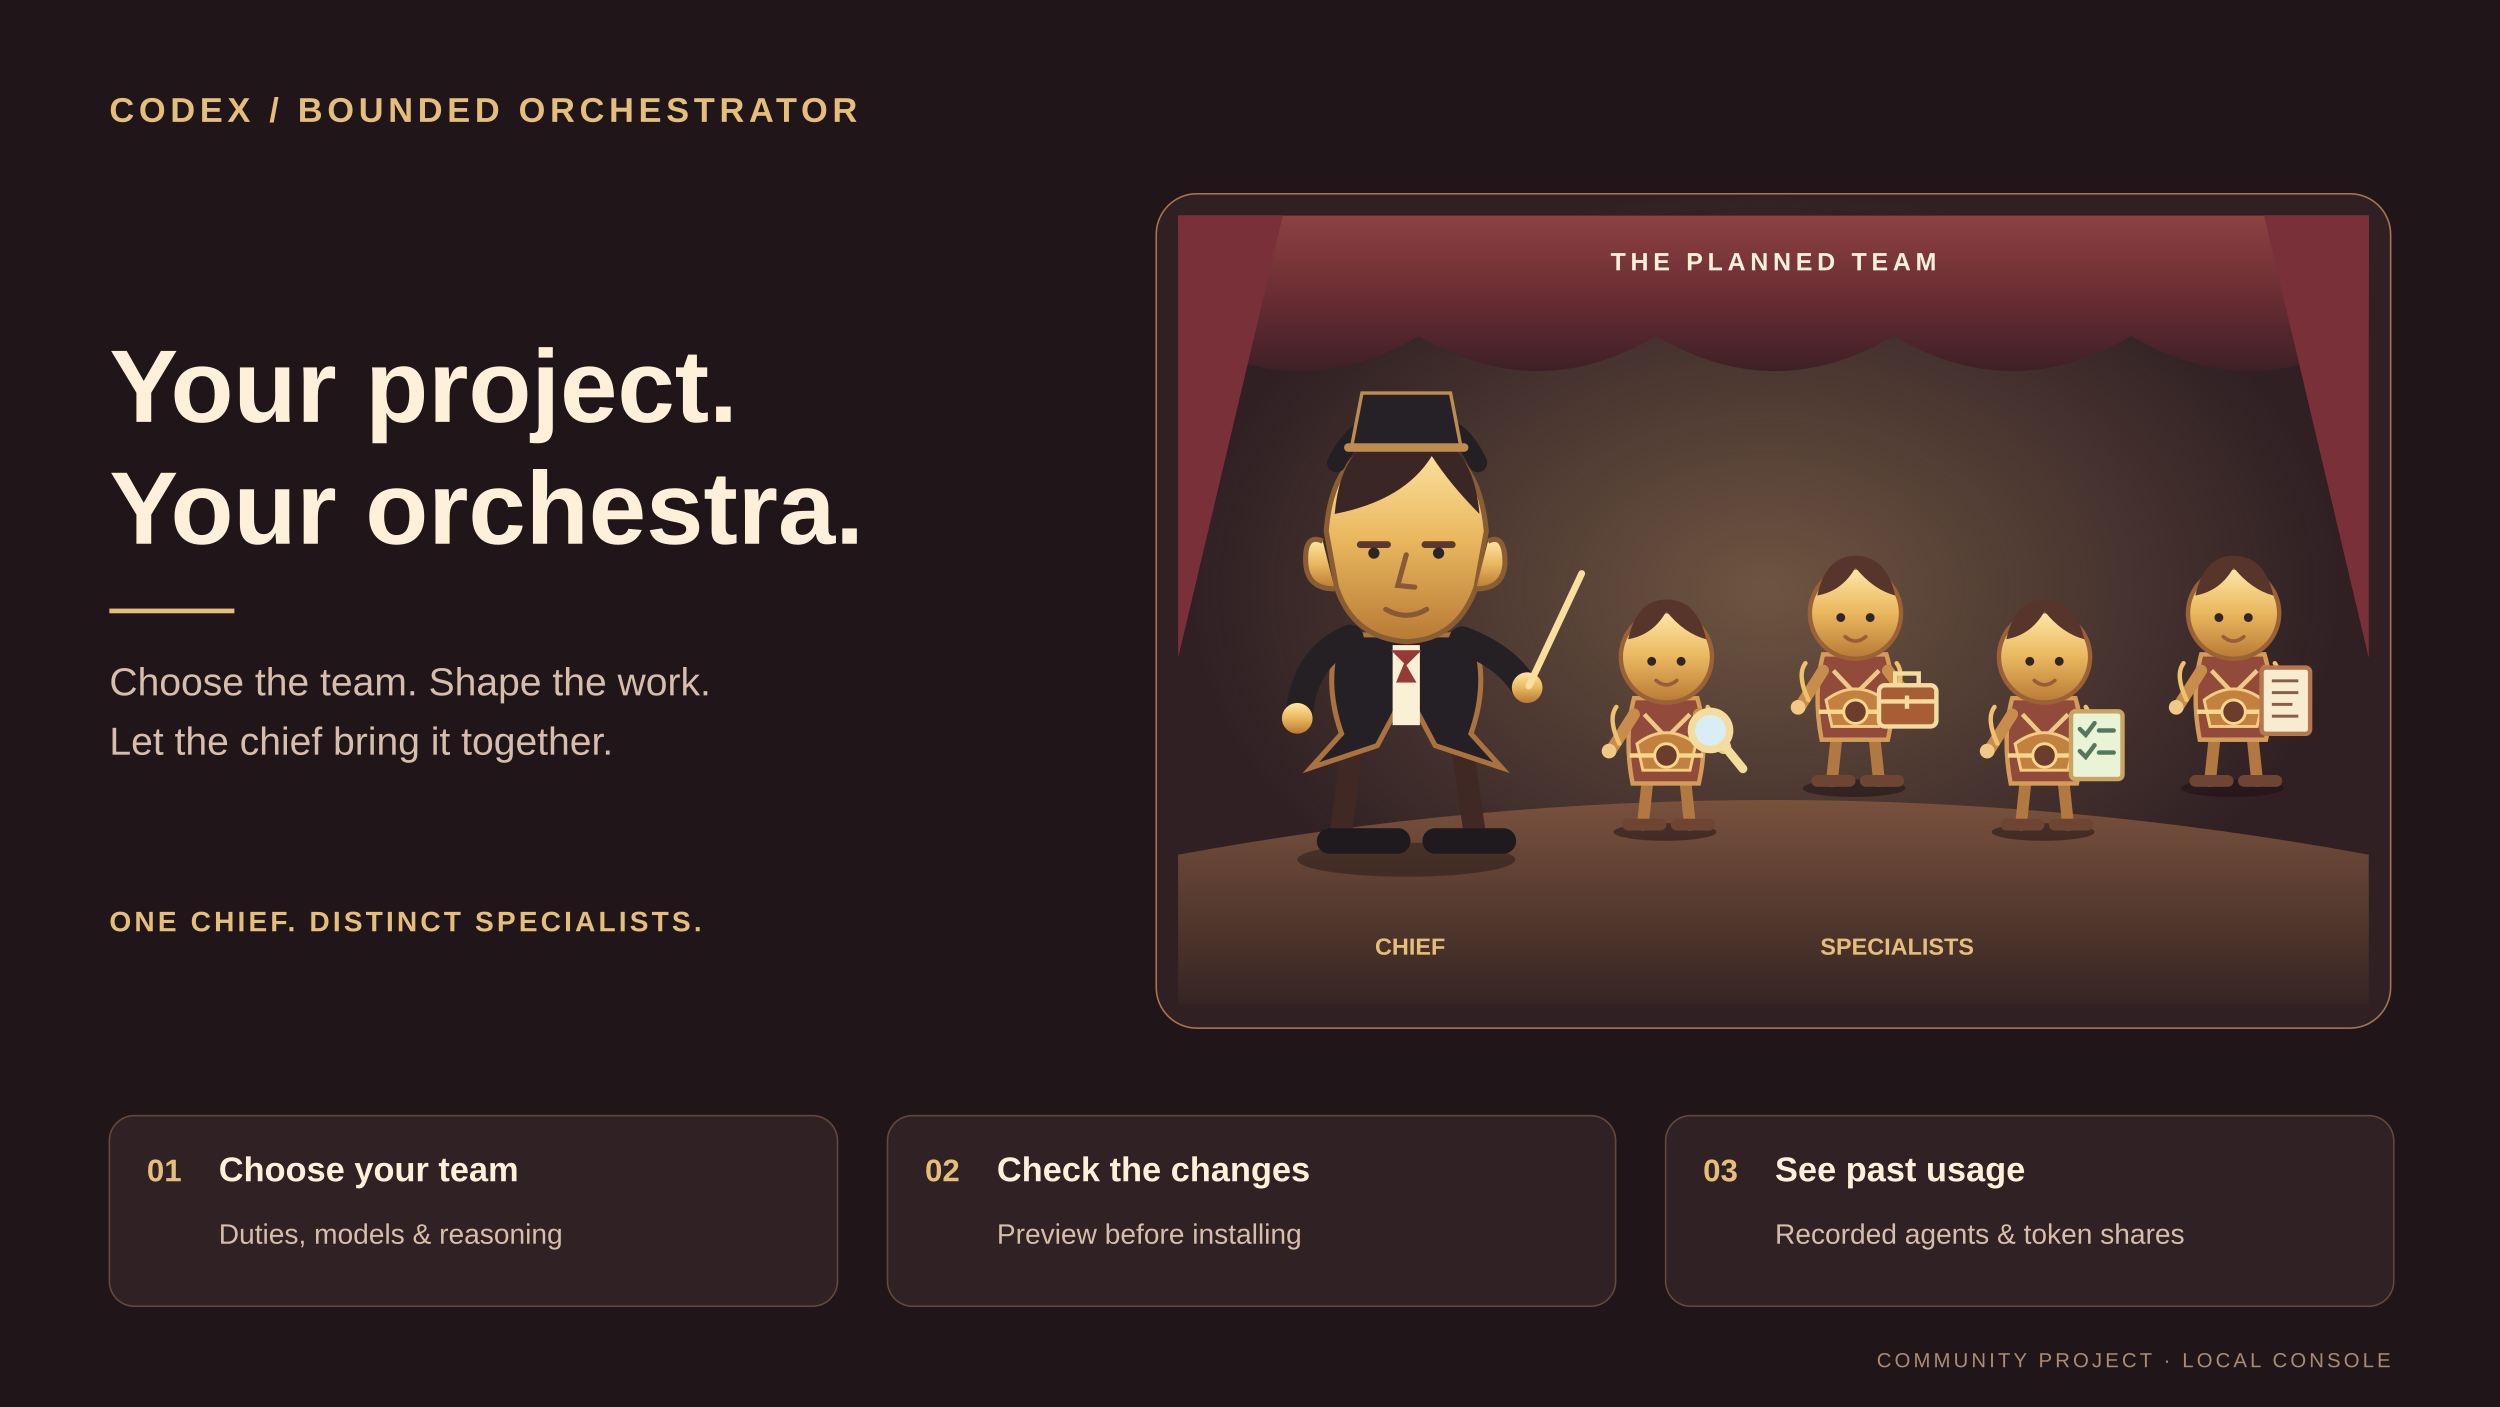
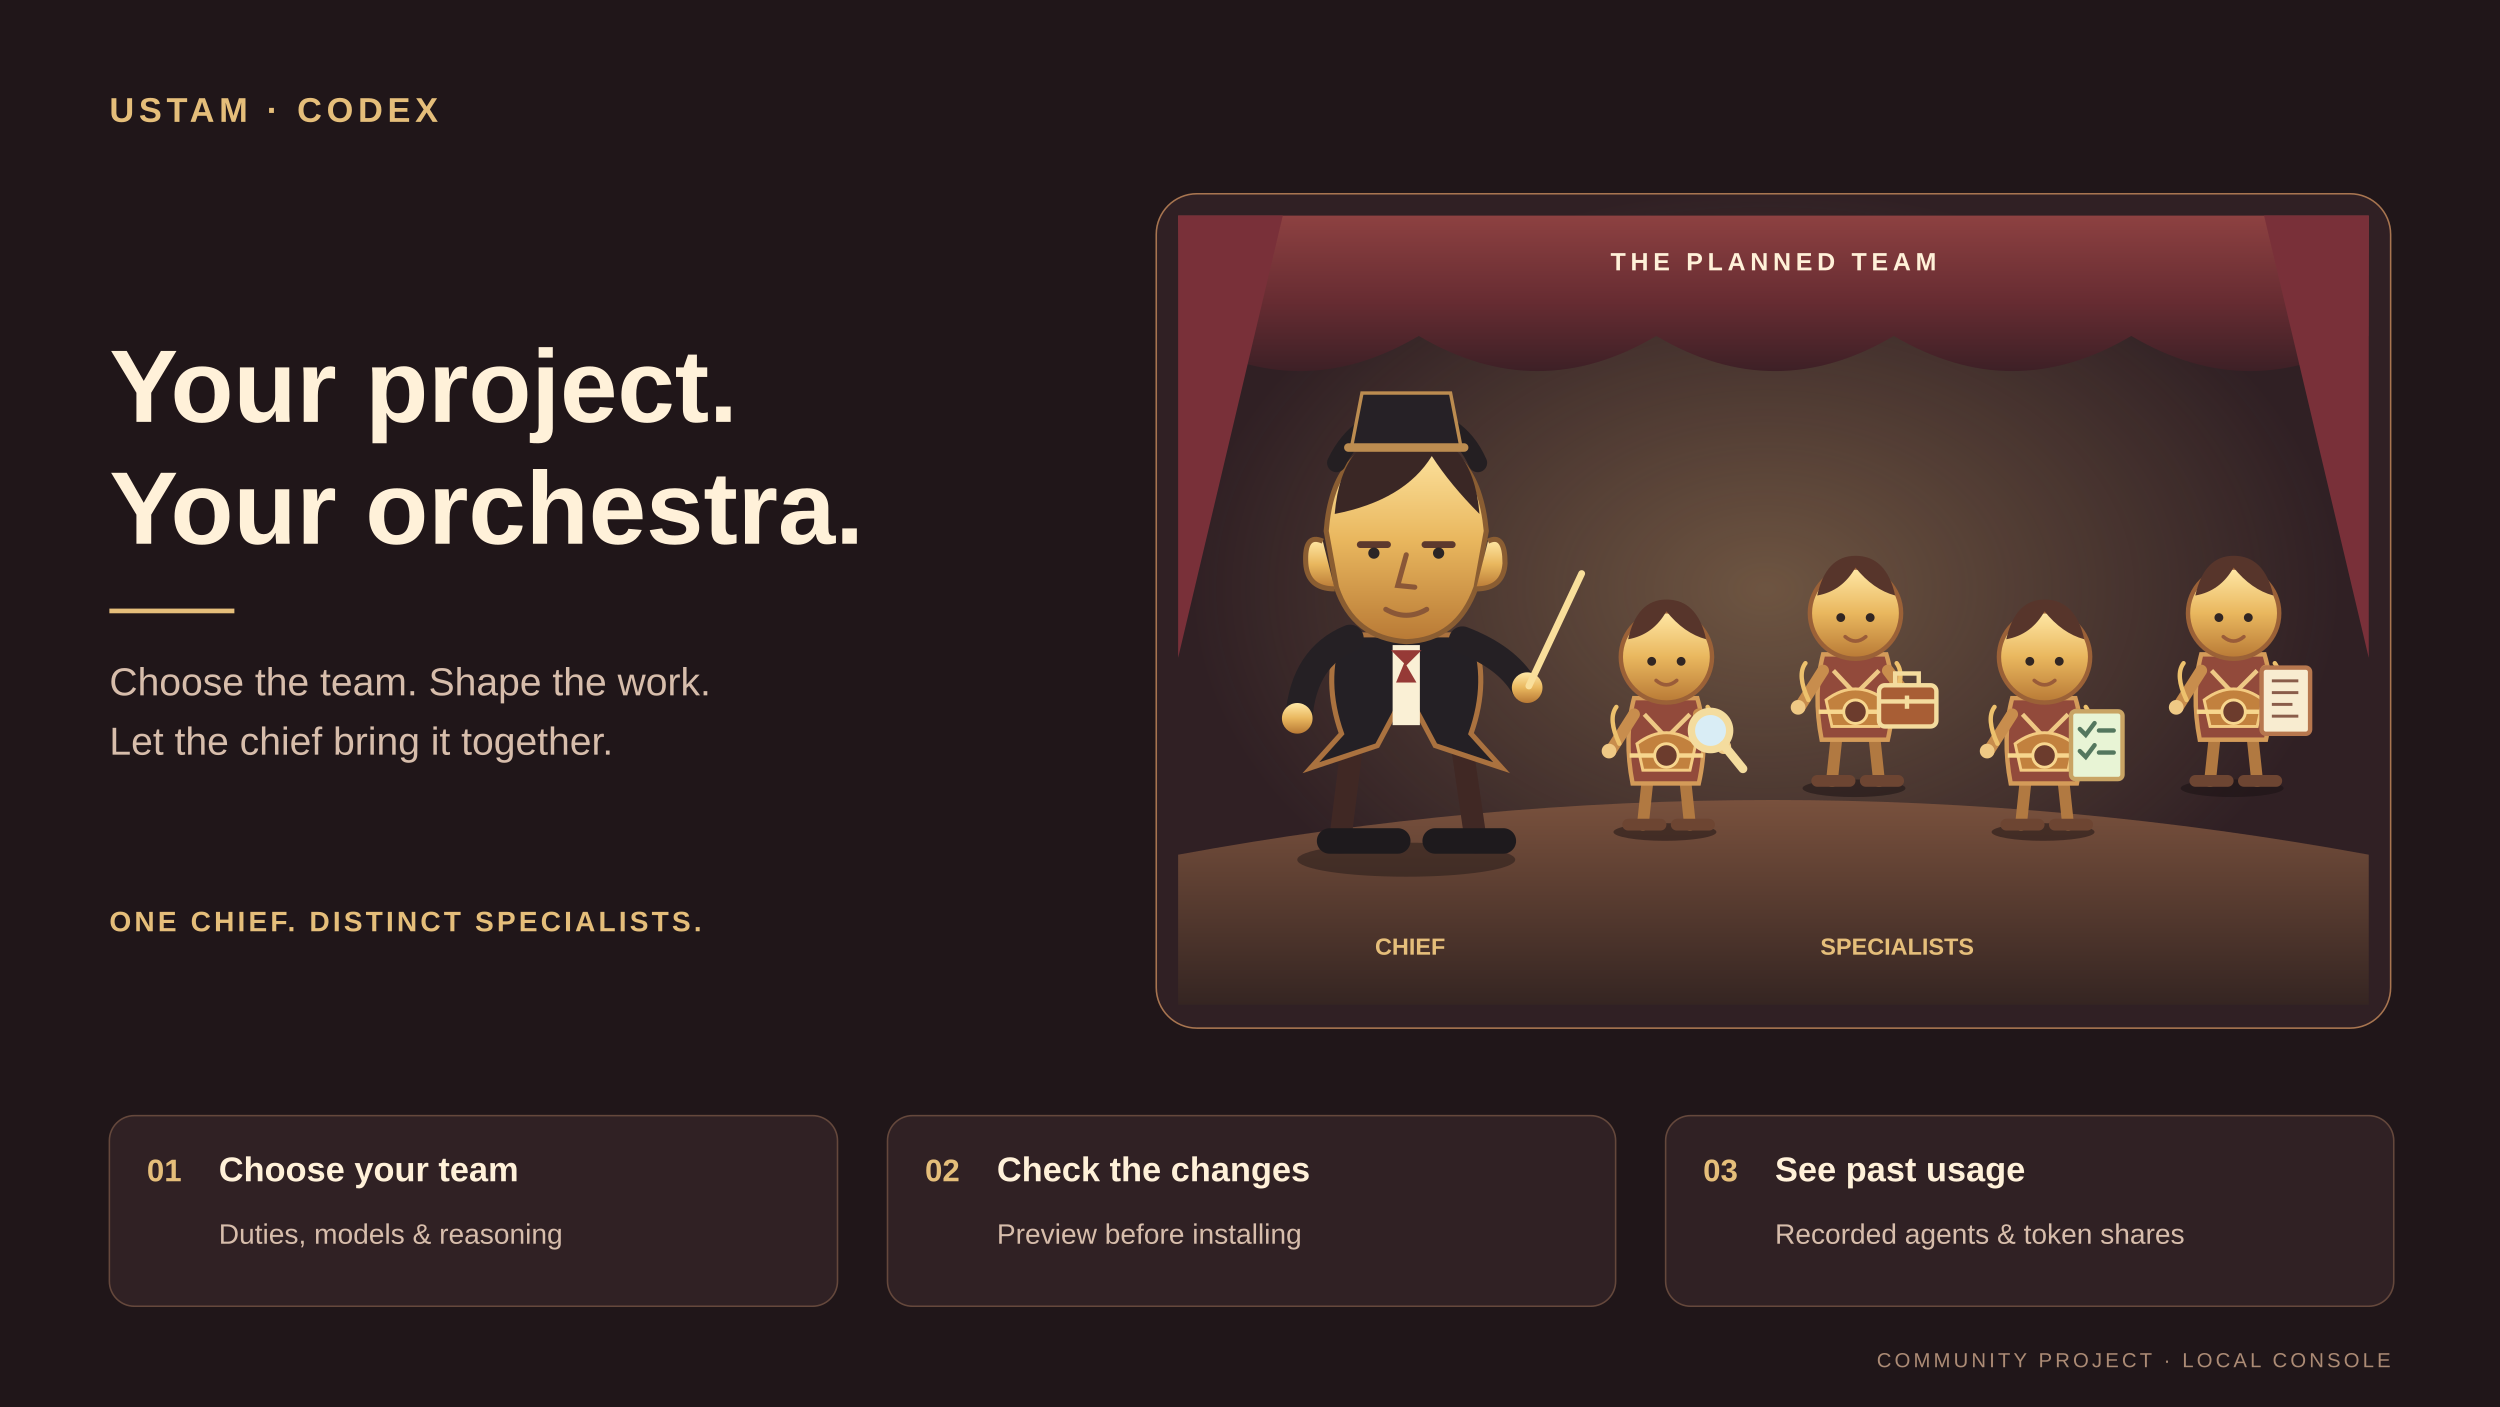
<svg xmlns="http://www.w3.org/2000/svg" xmlns:xlink="http://www.w3.org/1999/xlink" width="1600" height="900" viewBox="0 0 1600 900" role="img" aria-labelledby="title desc">
  <defs>
    <linearGradient id="background" x2="1" y2="1">
      <stop stop-color="#21191B" />
      <stop offset=".58" stop-color="#322224" />
      <stop offset="1" stop-color="#261A1B" />
    </linearGradient>
    <linearGradient id="curtain" x2="0" y2="1">
      <stop stop-color="#8D4141" />
      <stop offset=".55" stop-color="#672C32" />
      <stop offset="1" stop-color="#3D2026" />
    </linearGradient>
    <linearGradient id="floor" x2="0" y2="1">
      <stop stop-color="#79513D" />
      <stop offset="1" stop-color="#352522" />
    </linearGradient>
    <radialGradient id="light">
      <stop stop-color="#F7CA82" stop-opacity=".31" />
      <stop offset="1" stop-color="#F7CA82" stop-opacity="0" />
    </radialGradient>
    <linearGradient id="gold" x2="0" y2="1">
      <stop stop-color="#ffe8a6" />
      <stop offset=".5" stop-color="#e9b75e" />
      <stop offset="1" stop-color="#b87935" />
    </linearGradient>
    <filter id="actor-shadow" x="-30%" y="-30%" width="160%" height="170%">
      <feDropShadow dx="0" dy="11" stdDeviation="8" flood-color="#100B0C" flood-opacity=".55" />
    </filter>
    <symbol id="conductor-core" viewBox="0 0 220 300">
      <ellipse cx="110" cy="280" rx="64" ry="10" fill="#1b1315" opacity=".45" />
      <path d="M83 174 71 270M137 174l14 96" fill="none" stroke="#402824" stroke-width="13" stroke-linecap="round" />
      <path d="M65 269h40m22 0h40" stroke="#1e1a1d" stroke-width="15" stroke-linecap="round" />
      <path d="M71 148q-10 27 1 58l-18 20 39-13 17-32 17 32 39 13-18-20q11-31 1-58Z" fill="#242025" stroke="#aa723f" stroke-width="3" />
      <path d="M102 154h16v47h-16z" fill="#faf0d5" />
      <path d="m101 157 9 9 9-9m-10 7-5 12h12z" fill="#963a36" />
      <path d="M77 150q-27 11-30 46" fill="none" stroke="#252024" stroke-width="16" stroke-linecap="round" />
      <circle cx="46" cy="197" r="9" fill="url(#gold)" />
      <path d="M63 87q4-52 47-55 42 2 47 55l-6 33q-11 31-41 32-31-2-41-32Z" fill="url(#gold)" stroke="#8a5d32" stroke-width="3" />
      <path d="M61 93q-11-5-10 13 1 15 17 15m90-28q10-5 10 13-1 15-17 15" fill="url(#gold)" stroke="#8a5d32" stroke-width="3" />
      <path d="M68 77q4-48 42-49 39 1 43 49-17-17-28-34-16 26-57 34Z" fill="#3a2725" />
      <path d="M83 95h16m22 0h16" stroke="#5d392d" stroke-width="4" stroke-linecap="round" />
      <circle cx="91" cy="100" r="3.3" fill="#2b2525" />
      <circle cx="129" cy="100" r="3.3" fill="#2b2525" />
      <path d="m110 101-5 18 10 1m-17 13q12 7 24 0" fill="none" stroke="#8a5737" stroke-width="3" stroke-linecap="round" />
      <path d="M69 47q13-27 41-27 30 0 42 27" fill="none" stroke="#241f22" stroke-width="11" stroke-linecap="round" />
      <path d="M78 37h64l-6-31H84Z" fill="#262126" stroke="#bc8c50" stroke-width="2" />
      <path d="M76 38h68" stroke="#bc8c50" stroke-width="5" stroke-linecap="round" />
    </symbol>
    <symbol id="conductor" viewBox="0 0 220 300">
      <use xlink:href="#conductor-core" width="220" height="300" />
      <g id="baton-arm-static">
        <path d="M143 151q26 10 36 27" fill="none" stroke="#252024" stroke-width="16" stroke-linecap="round" />
        <circle cx="181" cy="179" r="9" fill="url(#gold)" />
        <path d="m182 178 31-66" stroke="#f9df9b" stroke-width="4" stroke-linecap="round" />
      </g>
    </symbol>
    <symbol id="musician" viewBox="0 0 120 190">
      <ellipse cx="59" cy="181" rx="35" ry="6" fill="#170f11" opacity=".5" />
      <path d="m48 138-4 38m28-38 4 38" stroke="#b17941" stroke-width="8" stroke-linecap="round" />
      <path d="M34 176h22m11 0h22" stroke="#6d4532" stroke-width="8" stroke-linecap="round" />
      <path d="M38 90q-7 27-1 58h45q7-31-1-58Z" fill="#924a3b" stroke="#d49b59" stroke-width="3" />
      <path d="m45 101 15 16 16-16" fill="none" stroke="#eec885" stroke-width="3" />
      <path d="M38 101 22 126m60-25 16 21" stroke="#c88d4d" stroke-width="8" stroke-linecap="round" />
      <circle cx="21" cy="126" r="5" fill="#efc985" />
      <circle cx="99" cy="123" r="5" fill="#efc985" />
      <circle cx="60" cy="62" r="31" fill="url(#gold)" stroke="#9b6137" stroke-width="3" />
      <path d="M34 50q6-27 26-27 21 0 27 27-15-4-27-19-9 16-26 19Z" fill="#57352b" />
      <circle cx="50" cy="65" r="3" fill="#312623" />
      <circle cx="70" cy="65" r="3" fill="#312623" />
      <path d="M53 78q7 6 14 0" fill="none" stroke="#9a5c39" stroke-width="2.5" stroke-linecap="round" />
      <path d="M40 121q20-15 40 0l-4 18H44Z" fill="#c2813e" stroke="#f3cb82" stroke-width="2" />
      <path d="M28 121q-8-17-2-25m60 25q8-17 2-25" fill="none" stroke="#edc16d" stroke-width="3" stroke-linecap="round" />
      <path d="M35 129h50" stroke="#f7d68e" stroke-width="3" />
      <circle cx="60" cy="129" r="8" fill="#6c3c2d" stroke="#f7d68e" stroke-width="2" />
    </symbol>
    <symbol id="musician-researcher" viewBox="0 0 120 190">
      <use xlink:href="#musician" width="120" height="190" />
      <circle cx="90" cy="112" r="13" fill="#d9edf5" stroke="#f4dc9e" stroke-width="5" />
      <path d="m99 122 13 16" stroke="#f4dc9e" stroke-width="6" stroke-linecap="round" />
    </symbol>
    <symbol id="musician-implementer" viewBox="0 0 120 190">
      <use xlink:href="#musician" width="120" height="190" />
      <rect x="76" y="111" width="39" height="28" rx="4" fill="#a85e35" stroke="#f4dc9e" stroke-width="3" />
      <path d="M87 111v-8h16v8m-27 11h39m-20-4v9" fill="none" stroke="#f4dc9e" stroke-width="3" />
    </symbol>
    <symbol id="musician-reviewer" viewBox="0 0 120 190">
      <use xlink:href="#musician" width="120" height="190" />
      <rect x="79" y="99" width="33" height="45" rx="3" fill="#f8ecd0" stroke="#b7774e" stroke-width="3" />
      <path d="M86 108h18m-18 8h18m-18 8h14m-14 8h18" stroke="#8a5d4a" stroke-width="2" />
    </symbol>
    <symbol id="musician-verifier" viewBox="0 0 120 190">
      <use xlink:href="#musician" width="120" height="190" />
      <rect x="78" y="99" width="35" height="46" rx="3" fill="#e8f4d5" stroke="#c9a464" stroke-width="3" />
      <path d="m84 111 4 4 6-8m-10 19 4 4 6-8m3-10h10m-10 15h10" fill="none" stroke="#54775e" stroke-width="3" stroke-linecap="round" />
    </symbol>
  </defs>
  <g font-family="Arial,Helvetica,sans-serif">
    <rect x="0" y="0" width="1600" height="900" rx="0" fill="#201619" stroke="#201619" />
-     <text x="70" y="78" font-size="22" fill="#E5BE7A" font-weight="700" letter-spacing="3">CODEX / BOUNDED ORCHESTRATOR</text>
+     <text x="70" y="78" font-size="22" fill="#E5BE7A" font-weight="700" letter-spacing="3">USTAM · CODEX</text>
    <text x="70" y="270" font-size="66" fill="#FFF1D9" font-weight="700">Your project.</text>
    <text x="70" y="348" font-size="66" fill="#FFF1D9" font-weight="700">Your orchestra.</text>
    <path d="M70 391h80" stroke="#E5BE7A" stroke-width="3" />
    <text x="70" y="445" font-size="25" fill="#D7BDAB" font-weight="400">Choose the team. Shape the work.</text>
    <text x="70" y="483" font-size="25" fill="#D7BDAB" font-weight="400">Let the chief bring it together.</text>
    <text x="70" y="596" font-size="18" fill="#E5BE7A" font-weight="700" letter-spacing="2">ONE CHIEF. DISTINCT SPECIALISTS.</text>
    <rect x="740" y="124" width="790" height="534" rx="26" fill="#302024" stroke="#A87550" />
    <ellipse cx="1130" cy="377" rx="370" ry="255" fill="url(#light)" />
    <path d="M754 138h762v77q-76 45-152 0-76 45-152 0-76 45-152 0-76 45-152 0-76 45-152 0Z" fill="url(#curtain)" />
    <path d="M754 138h67l-67 283m762-283h-67l67 283" fill="#793039" />
    <path d="M754 547q380-70 762 0v96H754Z" fill="url(#floor)" />
    <use xlink:href="#conductor" x="780" y="245" width="240" height="327" />
    <use xlink:href="#musician-researcher" x="1010" y="362" width="113" height="179" />
    <use xlink:href="#musician-implementer" x="1131" y="334" width="113" height="179" />
    <use xlink:href="#musician-verifier" x="1252" y="362" width="113" height="179" />
    <use xlink:href="#musician-reviewer" x="1373" y="334" width="113" height="179" />
    <text x="880" y="611" font-size="15" fill="#E5BE7A" font-weight="700">CHIEF</text>
    <text x="1165" y="611" font-size="15" fill="#E5BE7A" font-weight="700">SPECIALISTS</text>
    <text x="1135" y="173" font-size="16" fill="#FFF1D9" font-weight="700" text-anchor="middle" letter-spacing="3">THE PLANNED TEAM</text>
    <rect x="70" y="714" width="466" height="122" rx="16" fill="#302124" stroke="#65483C" />
    <text x="94" y="756" font-size="20" fill="#E5BE7A" font-weight="700">01</text>
    <text x="140" y="756" font-size="22" fill="#FFF1D9" font-weight="700">Choose your team</text>
    <text x="140" y="796" font-size="18" fill="#D7BDAB" font-weight="400">Duties, models &amp; reasoning</text>
    <rect x="568" y="714" width="466" height="122" rx="16" fill="#302124" stroke="#65483C" />
    <text x="592" y="756" font-size="20" fill="#E5BE7A" font-weight="700">02</text>
    <text x="638" y="756" font-size="22" fill="#FFF1D9" font-weight="700">Check the changes</text>
    <text x="638" y="796" font-size="18" fill="#D7BDAB" font-weight="400">Preview before installing</text>
    <rect x="1066" y="714" width="466" height="122" rx="16" fill="#302124" stroke="#65483C" />
    <text x="1090" y="756" font-size="20" fill="#E5BE7A" font-weight="700">03</text>
    <text x="1136" y="756" font-size="22" fill="#FFF1D9" font-weight="700">See past usage</text>
    <text x="1136" y="796" font-size="18" fill="#D7BDAB" font-weight="400">Recorded agents &amp; token shares</text>
    <text x="1530" y="875" font-size="13" fill="#AC8B75" font-weight="400" text-anchor="end" letter-spacing="2">COMMUNITY PROJECT · LOCAL CONSOLE</text>
  </g>
</svg>
